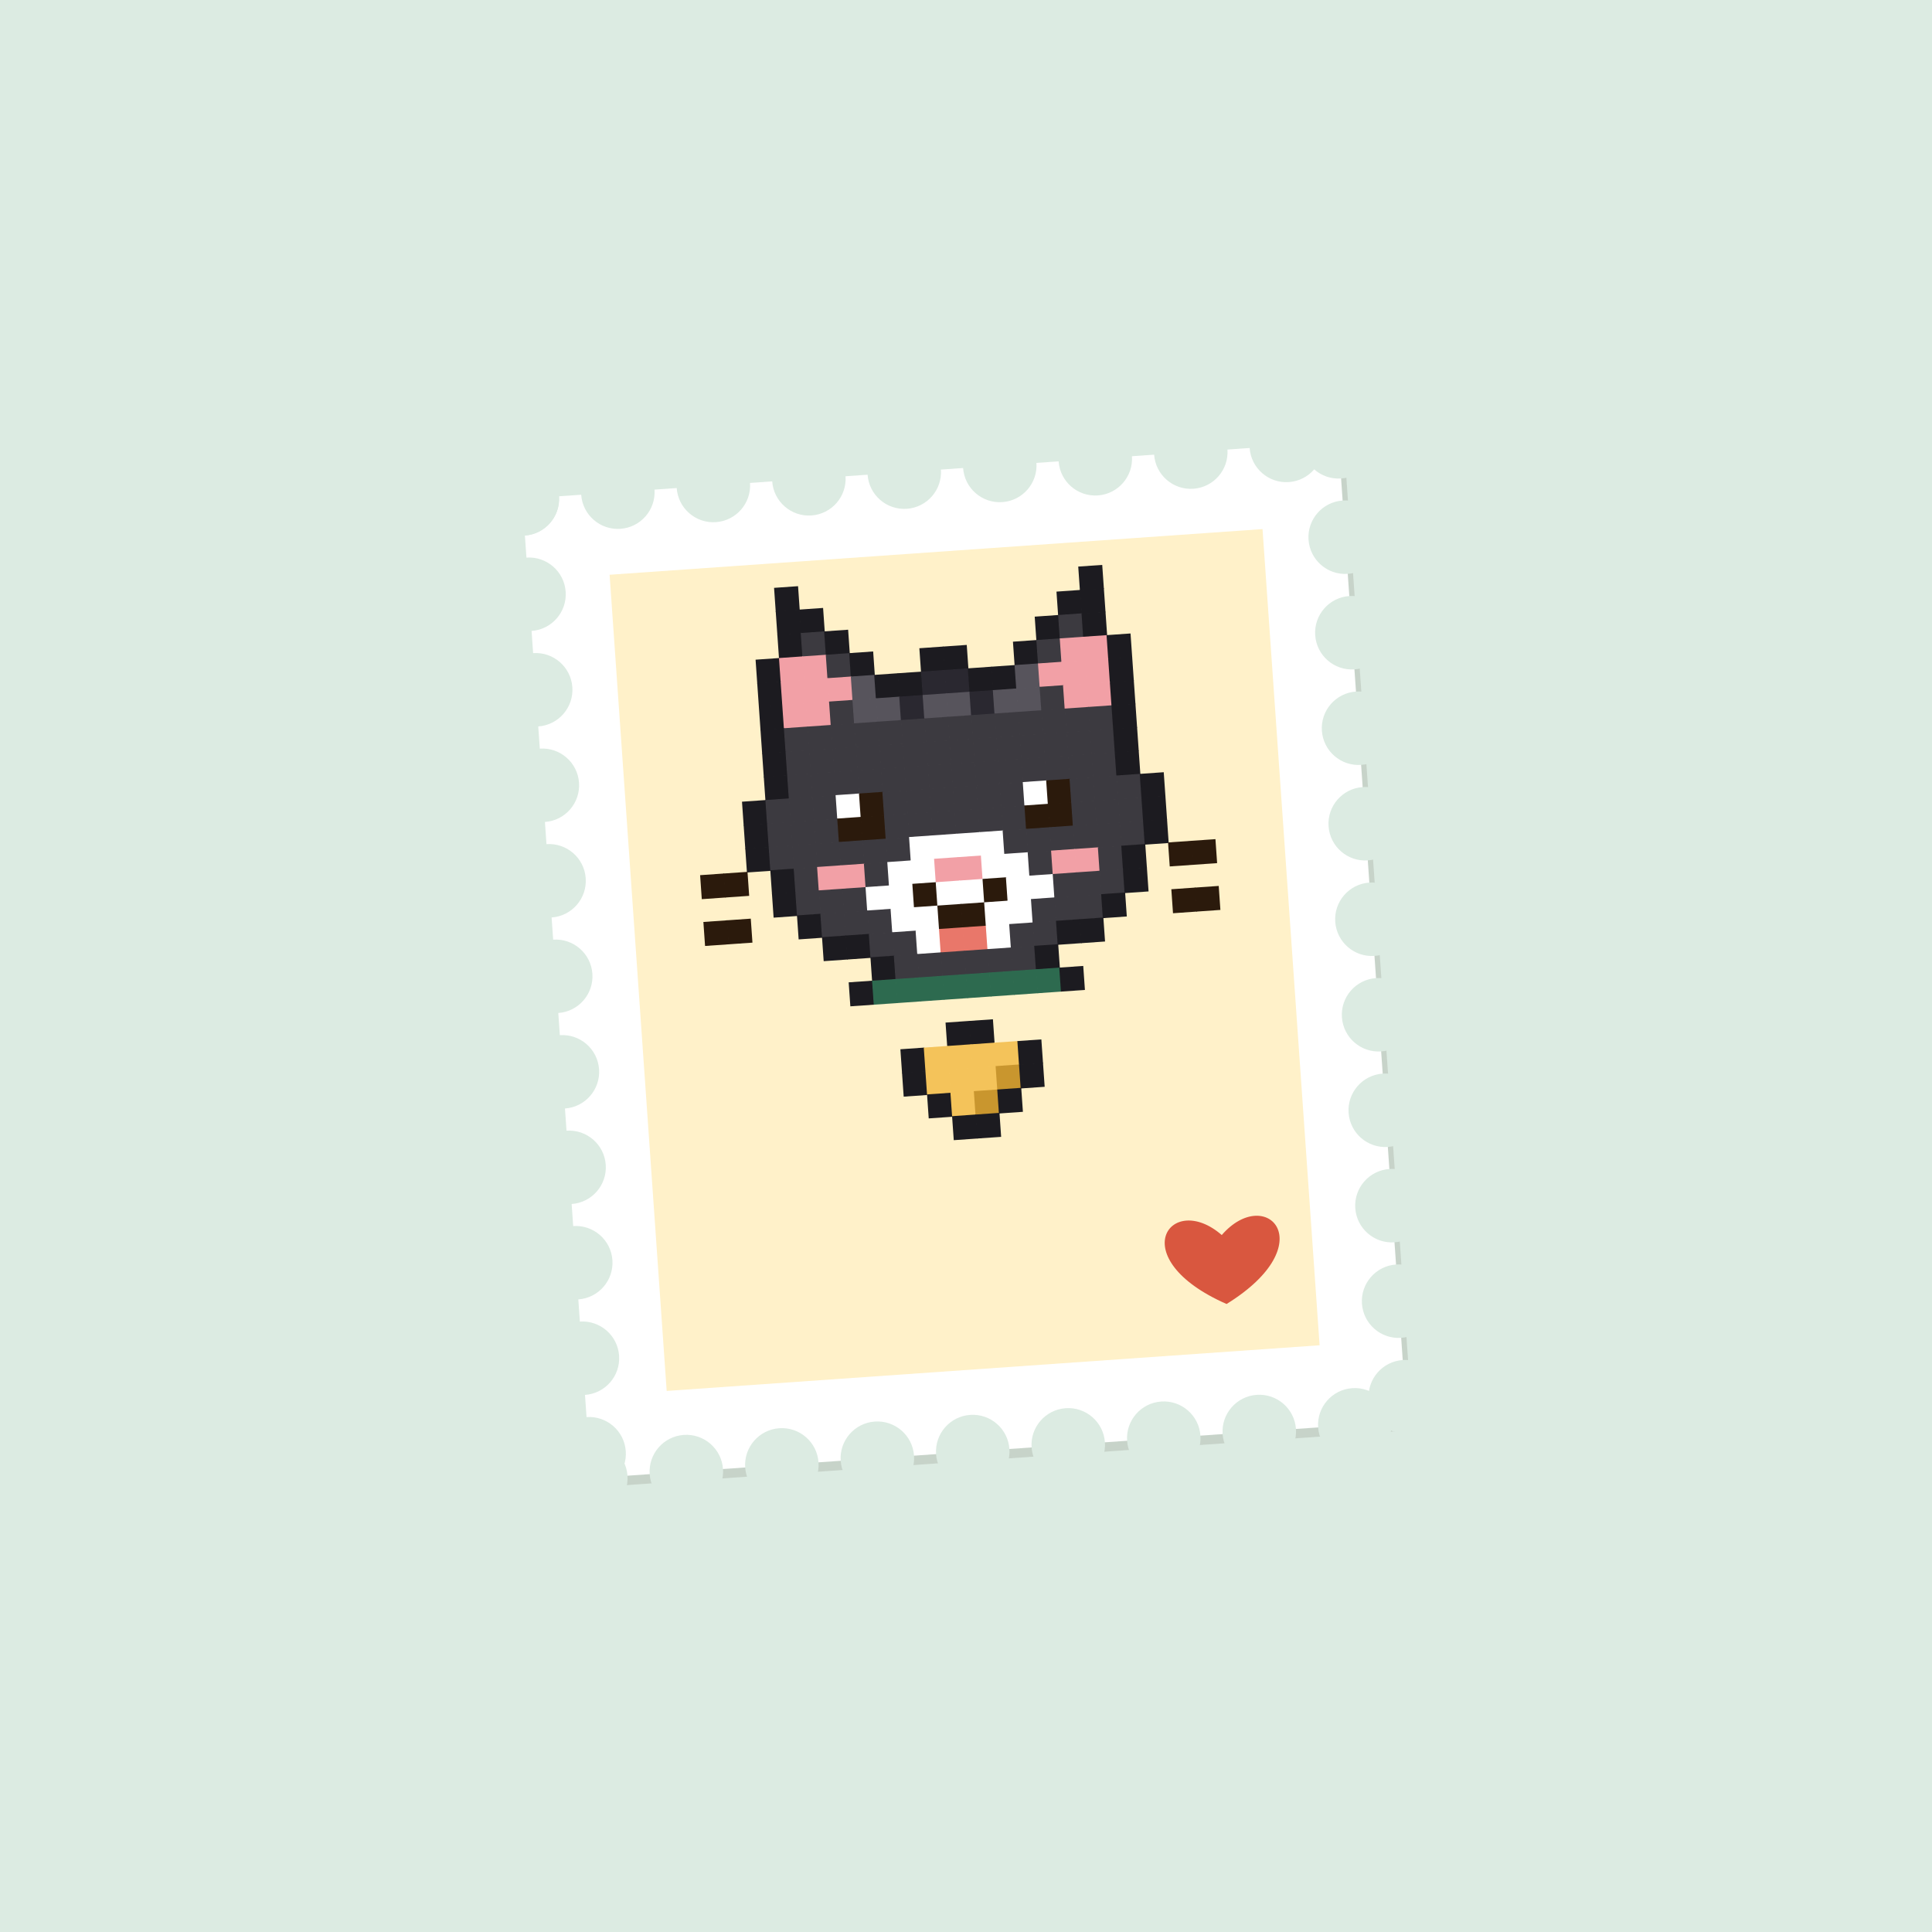
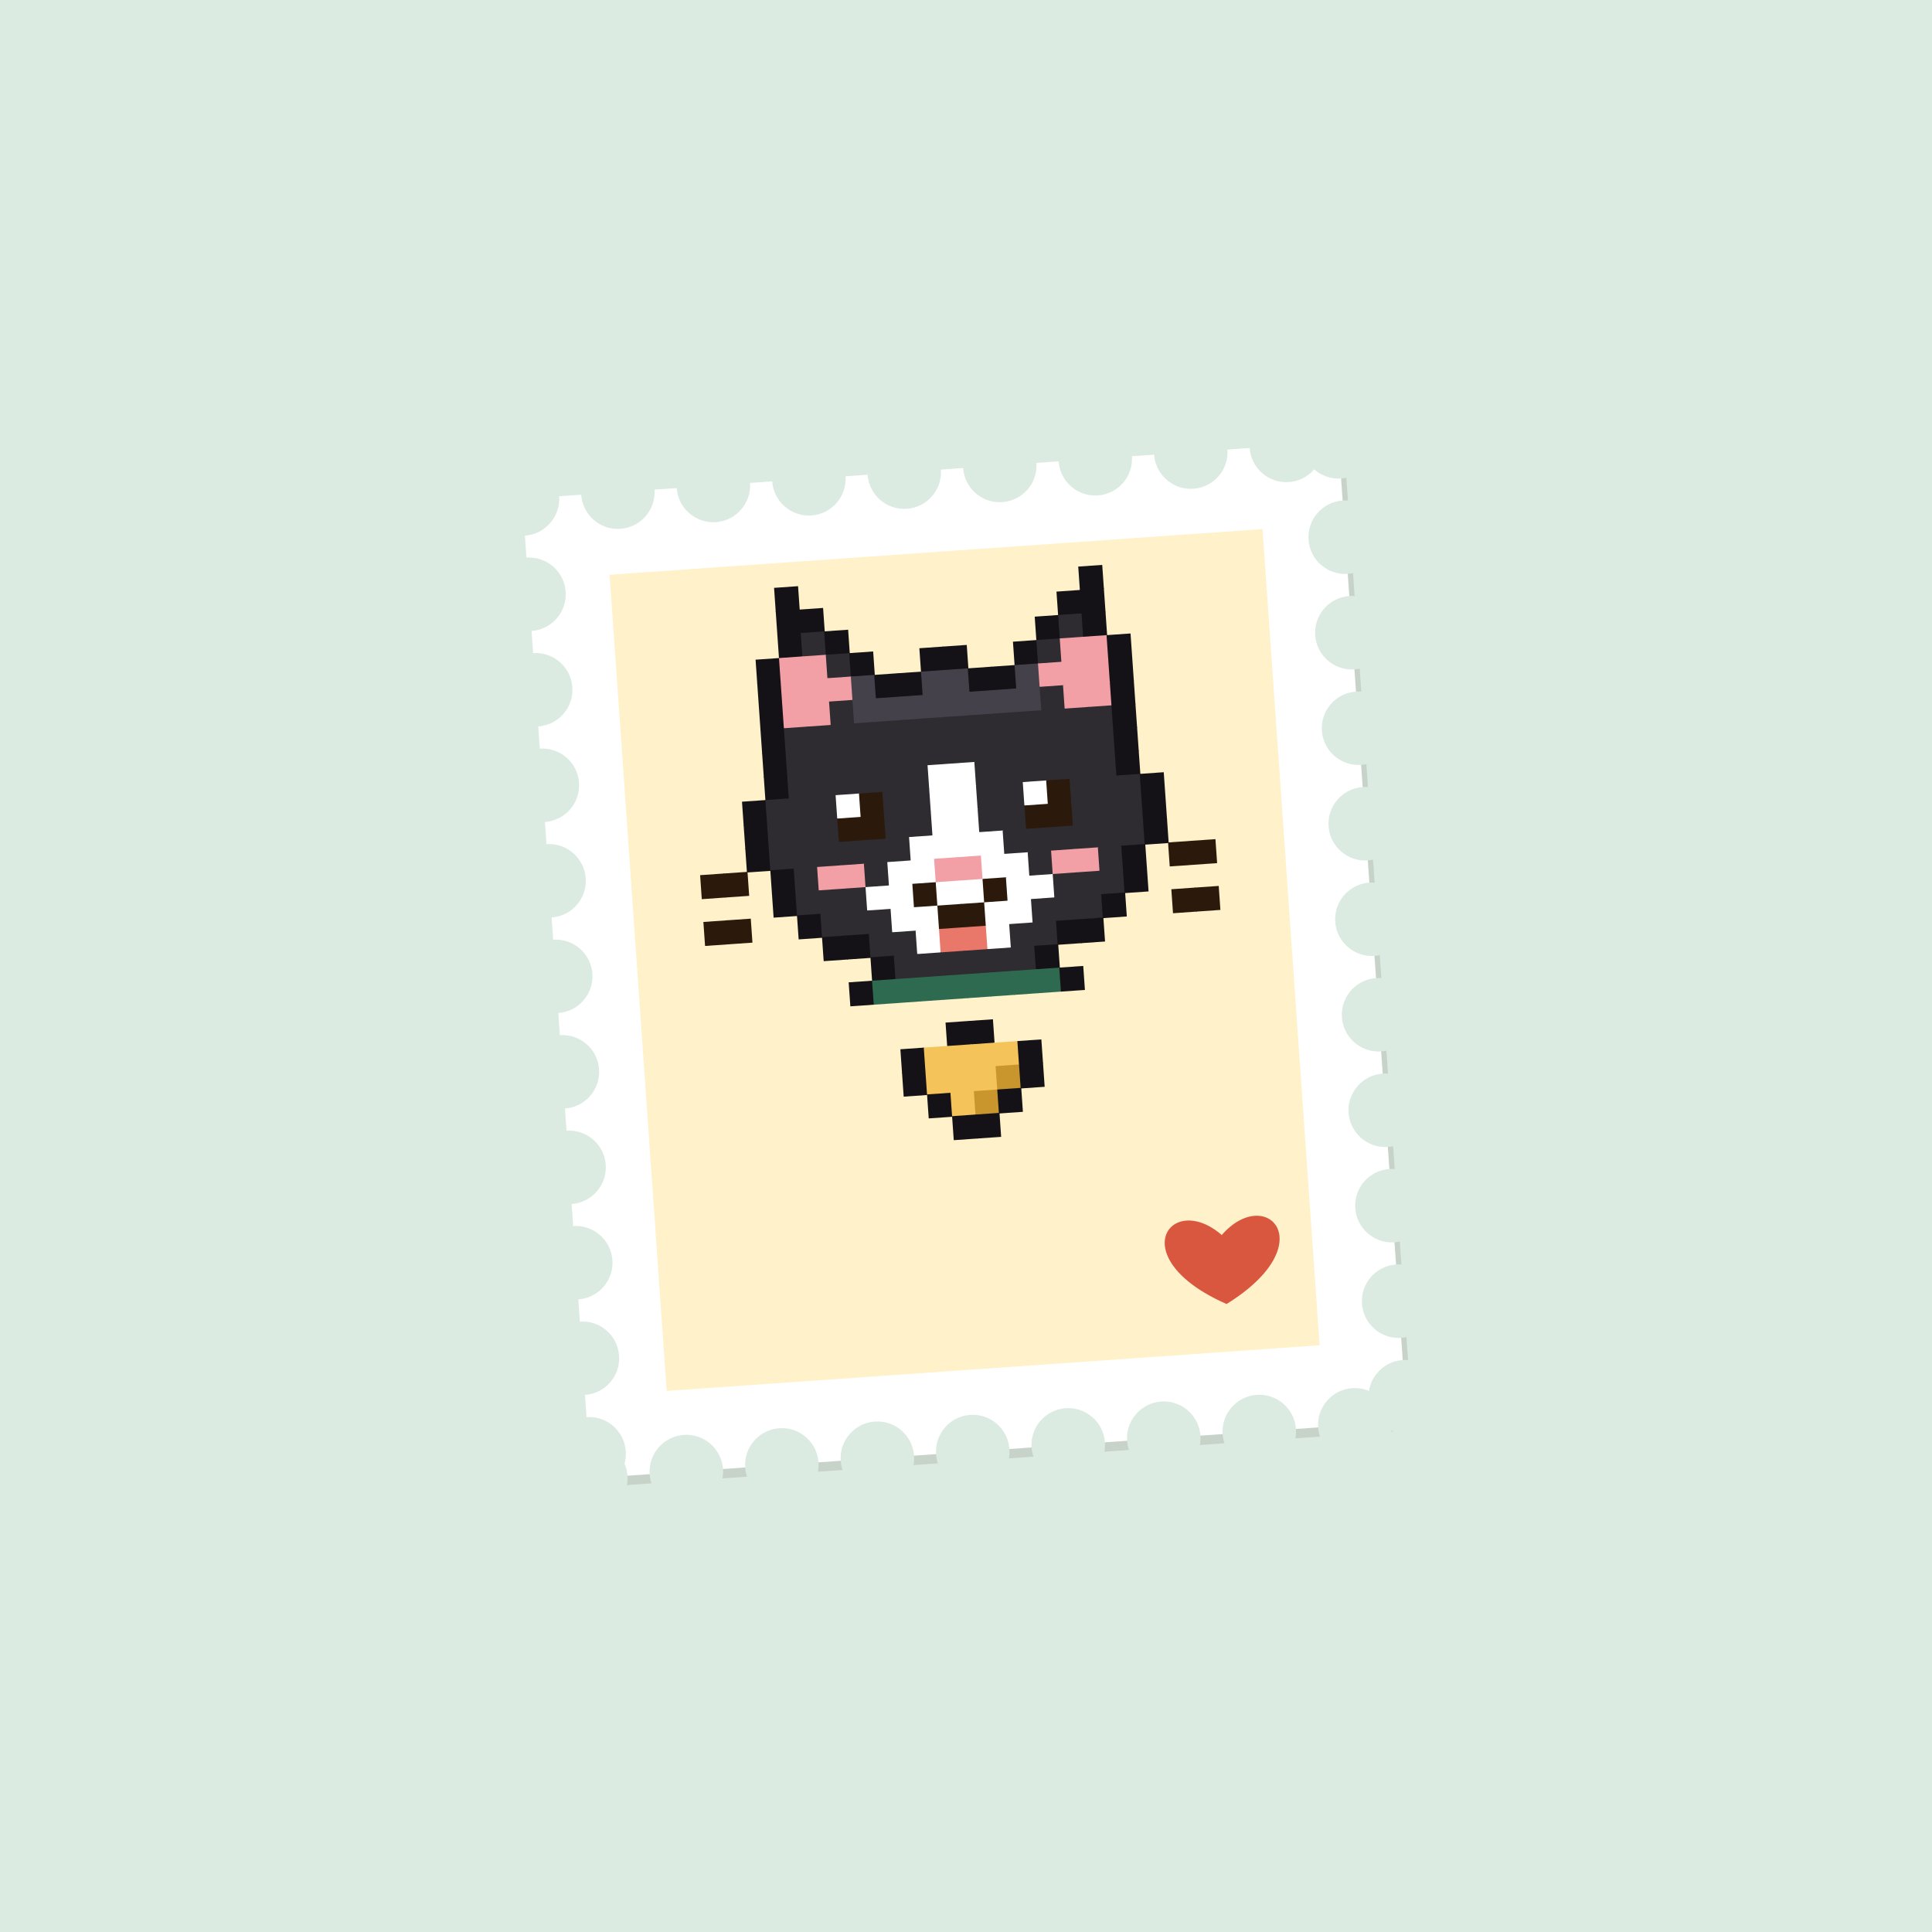
<svg xmlns="http://www.w3.org/2000/svg" width="1024" height="1024" viewBox="0 0 1024 1024">
  <rect width="1024" height="1024" fill="#DCEBE2" />
  <g transform="translate(149.92 147.45) scale(0.70581)">
    <g transform="rotate(-4 512.0 512.0)">
-       <mask id="pf96">
+       <mask id="pf12">
        <rect x="194.8" y="133.36" width="634.4" height="757.28" fill="#fff" />
        <g fill="#000">
          <circle cx="204.8" cy="143.36" r="27.6" />
          <circle cx="204.8" cy="880.64" r="27.6" />
          <circle cx="276.7" cy="143.36" r="27.6" />
          <circle cx="276.7" cy="880.64" r="27.6" />
          <circle cx="348.6" cy="143.36" r="27.6" />
          <circle cx="348.6" cy="880.64" r="27.6" />
          <circle cx="420.5" cy="143.36" r="27.6" />
          <circle cx="420.5" cy="880.64" r="27.6" />
          <circle cx="492.3" cy="143.36" r="27.6" />
          <circle cx="492.3" cy="880.64" r="27.6" />
          <circle cx="564.2" cy="143.36" r="27.6" />
          <circle cx="564.2" cy="880.64" r="27.6" />
          <circle cx="636.1" cy="143.36" r="27.6" />
          <circle cx="636.1" cy="880.64" r="27.6" />
          <circle cx="708.0" cy="143.36" r="27.6" />
          <circle cx="708.0" cy="880.64" r="27.6" />
          <circle cx="779.9" cy="143.36" r="27.6" />
          <circle cx="779.9" cy="880.64" r="27.6" />
          <circle cx="204.8" cy="143.4" r="27.6" />
          <circle cx="819.2" cy="143.4" r="27.6" />
          <circle cx="204.8" cy="215.2" r="27.6" />
          <circle cx="819.2" cy="215.2" r="27.6" />
          <circle cx="204.8" cy="287.1" r="27.6" />
          <circle cx="819.2" cy="287.1" r="27.6" />
          <circle cx="204.8" cy="359.0" r="27.6" />
          <circle cx="819.2" cy="359.0" r="27.6" />
          <circle cx="204.8" cy="430.9" r="27.6" />
          <circle cx="819.2" cy="430.9" r="27.6" />
          <circle cx="204.8" cy="502.8" r="27.6" />
          <circle cx="819.2" cy="502.8" r="27.6" />
          <circle cx="204.8" cy="574.7" r="27.6" />
          <circle cx="819.2" cy="574.7" r="27.6" />
          <circle cx="204.8" cy="646.6" r="27.6" />
          <circle cx="819.2" cy="646.6" r="27.6" />
          <circle cx="204.8" cy="718.4" r="27.6" />
          <circle cx="819.2" cy="718.4" r="27.6" />
          <circle cx="204.8" cy="790.3" r="27.6" />
          <circle cx="819.2" cy="790.3" r="27.6" />
          <circle cx="204.8" cy="862.2" r="27.6" />
          <circle cx="819.2" cy="862.2" r="27.6" />
        </g>
      </mask>
-       <g mask="url(#pf96)">
+       <g mask="url(#pf12)">
        <rect x="208.8" y="150.36" width="614.4" height="737.28" fill="#2B1F12" opacity=".12" />
        <rect x="204.8" y="143.36" width="614.4" height="737.28" fill="#fff" />
      </g>
      <rect x="266.2" y="204.8" width="491.5" height="614.4" fill="#FFF1C9" />
-       <rect x="388.71" y="223.232" width="18.063" height="18.063" fill="#1C1B20" />
-       <rect x="617.677" y="223.232" width="18.063" height="18.063" fill="#1C1B20" />
-       <rect x="388.71" y="240.845" width="18.063" height="18.063" fill="#1C1B20" />
-       <rect x="406.323" y="240.845" width="18.063" height="18.063" fill="#1C1B20" />
-       <rect x="600.064" y="240.845" width="18.063" height="18.063" fill="#1C1B20" />
-       <rect x="617.677" y="240.845" width="18.063" height="18.063" fill="#1C1B20" />
-       <rect x="388.71" y="258.458" width="18.063" height="18.063" fill="#1C1B20" />
-       <rect x="406.323" y="258.458" width="18.063" height="18.063" fill="#3C3A40" />
-       <rect x="423.936" y="258.458" width="18.063" height="18.063" fill="#1C1B20" />
-       <rect x="582.451" y="258.458" width="18.063" height="18.063" fill="#1C1B20" />
-       <rect x="600.064" y="258.458" width="18.063" height="18.063" fill="#3C3A40" />
-       <rect x="617.677" y="258.458" width="18.063" height="18.063" fill="#1C1B20" />
-       <rect x="371.098" y="276.07" width="18.063" height="18.063" fill="#1C1B20" />
+       <rect x="388.71" y="223.232" width="18.063" height="18.063" fill="#141216" />
+       <rect x="617.677" y="223.232" width="18.063" height="18.063" fill="#141216" />
+       <rect x="388.71" y="240.845" width="18.063" height="18.063" fill="#141216" />
+       <rect x="406.323" y="240.845" width="18.063" height="18.063" fill="#141216" />
+       <rect x="600.064" y="240.845" width="18.063" height="18.063" fill="#141216" />
+       <rect x="617.677" y="240.845" width="18.063" height="18.063" fill="#141216" />
+       <rect x="388.71" y="258.458" width="18.063" height="18.063" fill="#141216" />
+       <rect x="406.323" y="258.458" width="18.063" height="18.063" fill="#2E2B31" />
+       <rect x="423.936" y="258.458" width="18.063" height="18.063" fill="#141216" />
+       <rect x="582.451" y="258.458" width="18.063" height="18.063" fill="#141216" />
+       <rect x="600.064" y="258.458" width="18.063" height="18.063" fill="#2E2B31" />
+       <rect x="617.677" y="258.458" width="18.063" height="18.063" fill="#141216" />
+       <rect x="371.098" y="276.07" width="18.063" height="18.063" fill="#141216" />
      <rect x="388.71" y="276.07" width="18.063" height="18.063" fill="#F2A0A6" />
      <rect x="406.323" y="276.07" width="18.063" height="18.063" fill="#F2A0A6" />
-       <rect x="423.936" y="276.07" width="18.063" height="18.063" fill="#3C3A40" />
-       <rect x="441.549" y="276.07" width="18.063" height="18.063" fill="#1C1B20" />
-       <rect x="494.387" y="276.07" width="18.063" height="18.063" fill="#1C1B20" />
-       <rect x="512" y="276.07" width="18.063" height="18.063" fill="#1C1B20" />
-       <rect x="564.838" y="276.07" width="18.063" height="18.063" fill="#1C1B20" />
-       <rect x="582.451" y="276.07" width="18.063" height="18.063" fill="#3C3A40" />
+       <rect x="423.936" y="276.07" width="18.063" height="18.063" fill="#2E2B31" />
+       <rect x="441.549" y="276.07" width="18.063" height="18.063" fill="#141216" />
+       <rect x="494.387" y="276.07" width="18.063" height="18.063" fill="#141216" />
+       <rect x="512" y="276.07" width="18.063" height="18.063" fill="#141216" />
+       <rect x="564.838" y="276.07" width="18.063" height="18.063" fill="#141216" />
+       <rect x="582.451" y="276.07" width="18.063" height="18.063" fill="#2E2B31" />
      <rect x="600.064" y="276.07" width="18.063" height="18.063" fill="#F2A0A6" />
      <rect x="617.677" y="276.07" width="18.063" height="18.063" fill="#F2A0A6" />
-       <rect x="635.29" y="276.07" width="18.063" height="18.063" fill="#1C1B20" />
-       <rect x="371.098" y="293.683" width="18.063" height="18.063" fill="#1C1B20" />
+       <rect x="635.29" y="276.07" width="18.063" height="18.063" fill="#141216" />
+       <rect x="371.098" y="293.683" width="18.063" height="18.063" fill="#141216" />
      <rect x="388.71" y="293.683" width="18.063" height="18.063" fill="#F2A0A6" />
      <rect x="406.323" y="293.683" width="18.063" height="18.063" fill="#F2A0A6" />
      <rect x="423.936" y="293.683" width="18.063" height="18.063" fill="#F2A0A6" />
-       <rect x="441.549" y="293.683" width="18.063" height="18.063" fill="#57545C" />
-       <rect x="459.162" y="293.683" width="18.063" height="18.063" fill="#1C1B20" />
-       <rect x="476.774" y="293.683" width="18.063" height="18.063" fill="#1C1B20" />
-       <rect x="494.387" y="293.683" width="18.063" height="18.063" fill="#2A2830" />
-       <rect x="512" y="293.683" width="18.063" height="18.063" fill="#2A2830" />
-       <rect x="529.613" y="293.683" width="18.063" height="18.063" fill="#1C1B20" />
-       <rect x="547.226" y="293.683" width="18.063" height="18.063" fill="#1C1B20" />
-       <rect x="564.838" y="293.683" width="18.063" height="18.063" fill="#57545C" />
+       <rect x="441.549" y="293.683" width="18.063" height="18.063" fill="#45414A" />
+       <rect x="459.162" y="293.683" width="18.063" height="18.063" fill="#141216" />
+       <rect x="476.774" y="293.683" width="18.063" height="18.063" fill="#141216" />
+       <rect x="494.387" y="293.683" width="18.063" height="18.063" fill="#45414A" />
+       <rect x="512" y="293.683" width="18.063" height="18.063" fill="#45414A" />
+       <rect x="529.613" y="293.683" width="18.063" height="18.063" fill="#141216" />
+       <rect x="547.226" y="293.683" width="18.063" height="18.063" fill="#141216" />
+       <rect x="564.838" y="293.683" width="18.063" height="18.063" fill="#45414A" />
      <rect x="582.451" y="293.683" width="18.063" height="18.063" fill="#F2A0A6" />
      <rect x="600.064" y="293.683" width="18.063" height="18.063" fill="#F2A0A6" />
      <rect x="617.677" y="293.683" width="18.063" height="18.063" fill="#F2A0A6" />
-       <rect x="635.29" y="293.683" width="18.063" height="18.063" fill="#1C1B20" />
-       <rect x="371.098" y="311.296" width="18.063" height="18.063" fill="#1C1B20" />
+       <rect x="635.29" y="293.683" width="18.063" height="18.063" fill="#141216" />
+       <rect x="371.098" y="311.296" width="18.063" height="18.063" fill="#141216" />
      <rect x="388.71" y="311.296" width="18.063" height="18.063" fill="#F2A0A6" />
      <rect x="406.323" y="311.296" width="18.063" height="18.063" fill="#F2A0A6" />
-       <rect x="423.936" y="311.296" width="18.063" height="18.063" fill="#3C3A40" />
-       <rect x="441.549" y="311.296" width="18.063" height="18.063" fill="#57545C" />
-       <rect x="459.162" y="311.296" width="18.063" height="18.063" fill="#57545C" />
-       <rect x="476.774" y="311.296" width="18.063" height="18.063" fill="#2A2830" />
-       <rect x="494.387" y="311.296" width="18.063" height="18.063" fill="#57545C" />
-       <rect x="512" y="311.296" width="18.063" height="18.063" fill="#57545C" />
-       <rect x="529.613" y="311.296" width="18.063" height="18.063" fill="#2A2830" />
-       <rect x="547.226" y="311.296" width="18.063" height="18.063" fill="#57545C" />
-       <rect x="564.838" y="311.296" width="18.063" height="18.063" fill="#57545C" />
-       <rect x="582.451" y="311.296" width="18.063" height="18.063" fill="#3C3A40" />
+       <rect x="423.936" y="311.296" width="18.063" height="18.063" fill="#2E2B31" />
+       <rect x="441.549" y="311.296" width="18.063" height="18.063" fill="#45414A" />
+       <rect x="459.162" y="311.296" width="18.063" height="18.063" fill="#45414A" />
+       <rect x="476.774" y="311.296" width="18.063" height="18.063" fill="#45414A" />
+       <rect x="494.387" y="311.296" width="18.063" height="18.063" fill="#45414A" />
+       <rect x="512" y="311.296" width="18.063" height="18.063" fill="#45414A" />
+       <rect x="529.613" y="311.296" width="18.063" height="18.063" fill="#45414A" />
+       <rect x="547.226" y="311.296" width="18.063" height="18.063" fill="#45414A" />
+       <rect x="564.838" y="311.296" width="18.063" height="18.063" fill="#45414A" />
+       <rect x="582.451" y="311.296" width="18.063" height="18.063" fill="#2E2B31" />
      <rect x="600.064" y="311.296" width="18.063" height="18.063" fill="#F2A0A6" />
      <rect x="617.677" y="311.296" width="18.063" height="18.063" fill="#F2A0A6" />
-       <rect x="635.29" y="311.296" width="18.063" height="18.063" fill="#1C1B20" />
-       <rect x="371.098" y="328.909" width="18.063" height="18.063" fill="#1C1B20" />
-       <rect x="388.71" y="328.909" width="18.063" height="18.063" fill="#3C3A40" />
-       <rect x="406.323" y="328.909" width="18.063" height="18.063" fill="#3C3A40" />
-       <rect x="423.936" y="328.909" width="18.063" height="18.063" fill="#3C3A40" />
-       <rect x="441.549" y="328.909" width="18.063" height="18.063" fill="#3C3A40" />
-       <rect x="459.162" y="328.909" width="18.063" height="18.063" fill="#3C3A40" />
-       <rect x="476.774" y="328.909" width="18.063" height="18.063" fill="#3C3A40" />
-       <rect x="494.387" y="328.909" width="18.063" height="18.063" fill="#3C3A40" />
-       <rect x="512" y="328.909" width="18.063" height="18.063" fill="#3C3A40" />
-       <rect x="529.613" y="328.909" width="18.063" height="18.063" fill="#3C3A40" />
-       <rect x="547.226" y="328.909" width="18.063" height="18.063" fill="#3C3A40" />
-       <rect x="564.838" y="328.909" width="18.063" height="18.063" fill="#3C3A40" />
-       <rect x="582.451" y="328.909" width="18.063" height="18.063" fill="#3C3A40" />
-       <rect x="600.064" y="328.909" width="18.063" height="18.063" fill="#3C3A40" />
-       <rect x="617.677" y="328.909" width="18.063" height="18.063" fill="#3C3A40" />
-       <rect x="635.29" y="328.909" width="18.063" height="18.063" fill="#1C1B20" />
-       <rect x="371.098" y="346.522" width="18.063" height="18.063" fill="#1C1B20" />
-       <rect x="388.71" y="346.522" width="18.063" height="18.063" fill="#3C3A40" />
-       <rect x="406.323" y="346.522" width="18.063" height="18.063" fill="#3C3A40" />
-       <rect x="423.936" y="346.522" width="18.063" height="18.063" fill="#3C3A40" />
-       <rect x="441.549" y="346.522" width="18.063" height="18.063" fill="#3C3A40" />
-       <rect x="459.162" y="346.522" width="18.063" height="18.063" fill="#3C3A40" />
-       <rect x="476.774" y="346.522" width="18.063" height="18.063" fill="#3C3A40" />
-       <rect x="494.387" y="346.522" width="18.063" height="18.063" fill="#3C3A40" />
-       <rect x="512" y="346.522" width="18.063" height="18.063" fill="#3C3A40" />
-       <rect x="529.613" y="346.522" width="18.063" height="18.063" fill="#3C3A40" />
-       <rect x="547.226" y="346.522" width="18.063" height="18.063" fill="#3C3A40" />
-       <rect x="564.838" y="346.522" width="18.063" height="18.063" fill="#3C3A40" />
-       <rect x="582.451" y="346.522" width="18.063" height="18.063" fill="#3C3A40" />
-       <rect x="600.064" y="346.522" width="18.063" height="18.063" fill="#3C3A40" />
-       <rect x="617.677" y="346.522" width="18.063" height="18.063" fill="#3C3A40" />
-       <rect x="635.29" y="346.522" width="18.063" height="18.063" fill="#1C1B20" />
-       <rect x="371.098" y="364.134" width="18.063" height="18.063" fill="#1C1B20" />
-       <rect x="388.71" y="364.134" width="18.063" height="18.063" fill="#3C3A40" />
-       <rect x="406.323" y="364.134" width="18.063" height="18.063" fill="#3C3A40" />
-       <rect x="423.936" y="364.134" width="18.063" height="18.063" fill="#3C3A40" />
-       <rect x="441.549" y="364.134" width="18.063" height="18.063" fill="#3C3A40" />
-       <rect x="459.162" y="364.134" width="18.063" height="18.063" fill="#3C3A40" />
-       <rect x="476.774" y="364.134" width="18.063" height="18.063" fill="#3C3A40" />
-       <rect x="494.387" y="364.134" width="18.063" height="18.063" fill="#3C3A40" />
-       <rect x="512" y="364.134" width="18.063" height="18.063" fill="#3C3A40" />
-       <rect x="529.613" y="364.134" width="18.063" height="18.063" fill="#3C3A40" />
-       <rect x="547.226" y="364.134" width="18.063" height="18.063" fill="#3C3A40" />
-       <rect x="564.838" y="364.134" width="18.063" height="18.063" fill="#3C3A40" />
-       <rect x="582.451" y="364.134" width="18.063" height="18.063" fill="#3C3A40" />
-       <rect x="600.064" y="364.134" width="18.063" height="18.063" fill="#3C3A40" />
-       <rect x="617.677" y="364.134" width="18.063" height="18.063" fill="#3C3A40" />
-       <rect x="635.29" y="364.134" width="18.063" height="18.063" fill="#1C1B20" />
-       <rect x="353.485" y="381.747" width="18.063" height="18.063" fill="#1C1B20" />
-       <rect x="371.098" y="381.747" width="18.063" height="18.063" fill="#3C3A40" />
-       <rect x="388.71" y="381.747" width="18.063" height="18.063" fill="#3C3A40" />
-       <rect x="406.323" y="381.747" width="18.063" height="18.063" fill="#3C3A40" />
+       <rect x="635.29" y="311.296" width="18.063" height="18.063" fill="#141216" />
+       <rect x="371.098" y="328.909" width="18.063" height="18.063" fill="#141216" />
+       <rect x="388.71" y="328.909" width="18.063" height="18.063" fill="#2E2B31" />
+       <rect x="406.323" y="328.909" width="18.063" height="18.063" fill="#2E2B31" />
+       <rect x="423.936" y="328.909" width="18.063" height="18.063" fill="#2E2B31" />
+       <rect x="441.549" y="328.909" width="18.063" height="18.063" fill="#2E2B31" />
+       <rect x="459.162" y="328.909" width="18.063" height="18.063" fill="#2E2B31" />
+       <rect x="476.774" y="328.909" width="18.063" height="18.063" fill="#2E2B31" />
+       <rect x="494.387" y="328.909" width="18.063" height="18.063" fill="#2E2B31" />
+       <rect x="512" y="328.909" width="18.063" height="18.063" fill="#2E2B31" />
+       <rect x="529.613" y="328.909" width="18.063" height="18.063" fill="#2E2B31" />
+       <rect x="547.226" y="328.909" width="18.063" height="18.063" fill="#2E2B31" />
+       <rect x="564.838" y="328.909" width="18.063" height="18.063" fill="#2E2B31" />
+       <rect x="582.451" y="328.909" width="18.063" height="18.063" fill="#2E2B31" />
+       <rect x="600.064" y="328.909" width="18.063" height="18.063" fill="#2E2B31" />
+       <rect x="617.677" y="328.909" width="18.063" height="18.063" fill="#2E2B31" />
+       <rect x="635.29" y="328.909" width="18.063" height="18.063" fill="#141216" />
+       <rect x="371.098" y="346.522" width="18.063" height="18.063" fill="#141216" />
+       <rect x="388.71" y="346.522" width="18.063" height="18.063" fill="#2E2B31" />
+       <rect x="406.323" y="346.522" width="18.063" height="18.063" fill="#2E2B31" />
+       <rect x="423.936" y="346.522" width="18.063" height="18.063" fill="#2E2B31" />
+       <rect x="441.549" y="346.522" width="18.063" height="18.063" fill="#2E2B31" />
+       <rect x="459.162" y="346.522" width="18.063" height="18.063" fill="#2E2B31" />
+       <rect x="476.774" y="346.522" width="18.063" height="18.063" fill="#2E2B31" />
+       <rect x="494.387" y="346.522" width="18.063" height="18.063" fill="#2E2B31" />
+       <rect x="512" y="346.522" width="18.063" height="18.063" fill="#2E2B31" />
+       <rect x="529.613" y="346.522" width="18.063" height="18.063" fill="#2E2B31" />
+       <rect x="547.226" y="346.522" width="18.063" height="18.063" fill="#2E2B31" />
+       <rect x="564.838" y="346.522" width="18.063" height="18.063" fill="#2E2B31" />
+       <rect x="582.451" y="346.522" width="18.063" height="18.063" fill="#2E2B31" />
+       <rect x="600.064" y="346.522" width="18.063" height="18.063" fill="#2E2B31" />
+       <rect x="617.677" y="346.522" width="18.063" height="18.063" fill="#2E2B31" />
+       <rect x="635.29" y="346.522" width="18.063" height="18.063" fill="#141216" />
+       <rect x="371.098" y="364.134" width="18.063" height="18.063" fill="#141216" />
+       <rect x="388.71" y="364.134" width="18.063" height="18.063" fill="#2E2B31" />
+       <rect x="406.323" y="364.134" width="18.063" height="18.063" fill="#2E2B31" />
+       <rect x="423.936" y="364.134" width="18.063" height="18.063" fill="#2E2B31" />
+       <rect x="441.549" y="364.134" width="18.063" height="18.063" fill="#2E2B31" />
+       <rect x="459.162" y="364.134" width="18.063" height="18.063" fill="#2E2B31" />
+       <rect x="476.774" y="364.134" width="18.063" height="18.063" fill="#2E2B31" />
+       <rect x="494.387" y="364.134" width="18.063" height="18.063" fill="#FFFFFF" />
+       <rect x="512" y="364.134" width="18.063" height="18.063" fill="#FFFFFF" />
+       <rect x="529.613" y="364.134" width="18.063" height="18.063" fill="#2E2B31" />
+       <rect x="547.226" y="364.134" width="18.063" height="18.063" fill="#2E2B31" />
+       <rect x="564.838" y="364.134" width="18.063" height="18.063" fill="#2E2B31" />
+       <rect x="582.451" y="364.134" width="18.063" height="18.063" fill="#2E2B31" />
+       <rect x="600.064" y="364.134" width="18.063" height="18.063" fill="#2E2B31" />
+       <rect x="617.677" y="364.134" width="18.063" height="18.063" fill="#2E2B31" />
+       <rect x="635.29" y="364.134" width="18.063" height="18.063" fill="#141216" />
+       <rect x="353.485" y="381.747" width="18.063" height="18.063" fill="#141216" />
+       <rect x="371.098" y="381.747" width="18.063" height="18.063" fill="#2E2B31" />
+       <rect x="388.71" y="381.747" width="18.063" height="18.063" fill="#2E2B31" />
+       <rect x="406.323" y="381.747" width="18.063" height="18.063" fill="#2E2B31" />
      <rect x="423.936" y="381.747" width="18.063" height="18.063" fill="#FFFFFF" />
      <rect x="441.549" y="381.747" width="18.063" height="18.063" fill="#2B1A0C" />
-       <rect x="459.162" y="381.747" width="18.063" height="18.063" fill="#3C3A40" />
-       <rect x="476.774" y="381.747" width="18.063" height="18.063" fill="#3C3A40" />
-       <rect x="494.387" y="381.747" width="18.063" height="18.063" fill="#3C3A40" />
-       <rect x="512" y="381.747" width="18.063" height="18.063" fill="#3C3A40" />
-       <rect x="529.613" y="381.747" width="18.063" height="18.063" fill="#3C3A40" />
-       <rect x="547.226" y="381.747" width="18.063" height="18.063" fill="#3C3A40" />
+       <rect x="459.162" y="381.747" width="18.063" height="18.063" fill="#2E2B31" />
+       <rect x="476.774" y="381.747" width="18.063" height="18.063" fill="#2E2B31" />
+       <rect x="494.387" y="381.747" width="18.063" height="18.063" fill="#FFFFFF" />
+       <rect x="512" y="381.747" width="18.063" height="18.063" fill="#FFFFFF" />
+       <rect x="529.613" y="381.747" width="18.063" height="18.063" fill="#2E2B31" />
+       <rect x="547.226" y="381.747" width="18.063" height="18.063" fill="#2E2B31" />
      <rect x="564.838" y="381.747" width="18.063" height="18.063" fill="#FFFFFF" />
      <rect x="582.451" y="381.747" width="18.063" height="18.063" fill="#2B1A0C" />
-       <rect x="600.064" y="381.747" width="18.063" height="18.063" fill="#3C3A40" />
-       <rect x="617.677" y="381.747" width="18.063" height="18.063" fill="#3C3A40" />
-       <rect x="635.29" y="381.747" width="18.063" height="18.063" fill="#3C3A40" />
-       <rect x="652.902" y="381.747" width="18.063" height="18.063" fill="#1C1B20" />
-       <rect x="353.485" y="399.36" width="18.063" height="18.063" fill="#1C1B20" />
-       <rect x="371.098" y="399.36" width="18.063" height="18.063" fill="#3C3A40" />
-       <rect x="388.71" y="399.36" width="18.063" height="18.063" fill="#3C3A40" />
-       <rect x="406.323" y="399.36" width="18.063" height="18.063" fill="#3C3A40" />
+       <rect x="600.064" y="381.747" width="18.063" height="18.063" fill="#2E2B31" />
+       <rect x="617.677" y="381.747" width="18.063" height="18.063" fill="#2E2B31" />
+       <rect x="635.29" y="381.747" width="18.063" height="18.063" fill="#2E2B31" />
+       <rect x="652.902" y="381.747" width="18.063" height="18.063" fill="#141216" />
+       <rect x="353.485" y="399.36" width="18.063" height="18.063" fill="#141216" />
+       <rect x="371.098" y="399.36" width="18.063" height="18.063" fill="#2E2B31" />
+       <rect x="388.71" y="399.36" width="18.063" height="18.063" fill="#2E2B31" />
+       <rect x="406.323" y="399.36" width="18.063" height="18.063" fill="#2E2B31" />
      <rect x="423.936" y="399.36" width="18.063" height="18.063" fill="#2B1A0C" />
      <rect x="441.549" y="399.36" width="18.063" height="18.063" fill="#2B1A0C" />
-       <rect x="459.162" y="399.36" width="18.063" height="18.063" fill="#3C3A40" />
-       <rect x="476.774" y="399.36" width="18.063" height="18.063" fill="#3C3A40" />
-       <rect x="494.387" y="399.36" width="18.063" height="18.063" fill="#3C3A40" />
-       <rect x="512" y="399.36" width="18.063" height="18.063" fill="#3C3A40" />
-       <rect x="529.613" y="399.36" width="18.063" height="18.063" fill="#3C3A40" />
-       <rect x="547.226" y="399.36" width="18.063" height="18.063" fill="#3C3A40" />
+       <rect x="459.162" y="399.36" width="18.063" height="18.063" fill="#2E2B31" />
+       <rect x="476.774" y="399.36" width="18.063" height="18.063" fill="#2E2B31" />
+       <rect x="494.387" y="399.36" width="18.063" height="18.063" fill="#FFFFFF" />
+       <rect x="512" y="399.36" width="18.063" height="18.063" fill="#FFFFFF" />
+       <rect x="529.613" y="399.36" width="18.063" height="18.063" fill="#2E2B31" />
+       <rect x="547.226" y="399.36" width="18.063" height="18.063" fill="#2E2B31" />
      <rect x="564.838" y="399.36" width="18.063" height="18.063" fill="#2B1A0C" />
      <rect x="582.451" y="399.36" width="18.063" height="18.063" fill="#2B1A0C" />
-       <rect x="600.064" y="399.36" width="18.063" height="18.063" fill="#3C3A40" />
-       <rect x="617.677" y="399.36" width="18.063" height="18.063" fill="#3C3A40" />
-       <rect x="635.29" y="399.36" width="18.063" height="18.063" fill="#3C3A40" />
-       <rect x="652.902" y="399.36" width="18.063" height="18.063" fill="#1C1B20" />
-       <rect x="353.485" y="416.973" width="18.063" height="18.063" fill="#1C1B20" />
-       <rect x="371.098" y="416.973" width="18.063" height="18.063" fill="#3C3A40" />
-       <rect x="388.71" y="416.973" width="18.063" height="18.063" fill="#3C3A40" />
-       <rect x="406.323" y="416.973" width="18.063" height="18.063" fill="#3C3A40" />
-       <rect x="423.936" y="416.973" width="18.063" height="18.063" fill="#3C3A40" />
-       <rect x="441.549" y="416.973" width="18.063" height="18.063" fill="#3C3A40" />
-       <rect x="459.162" y="416.973" width="18.063" height="18.063" fill="#3C3A40" />
+       <rect x="600.064" y="399.36" width="18.063" height="18.063" fill="#2E2B31" />
+       <rect x="617.677" y="399.36" width="18.063" height="18.063" fill="#2E2B31" />
+       <rect x="635.29" y="399.36" width="18.063" height="18.063" fill="#2E2B31" />
+       <rect x="652.902" y="399.36" width="18.063" height="18.063" fill="#141216" />
+       <rect x="353.485" y="416.973" width="18.063" height="18.063" fill="#141216" />
+       <rect x="371.098" y="416.973" width="18.063" height="18.063" fill="#2E2B31" />
+       <rect x="388.71" y="416.973" width="18.063" height="18.063" fill="#2E2B31" />
+       <rect x="406.323" y="416.973" width="18.063" height="18.063" fill="#2E2B31" />
+       <rect x="423.936" y="416.973" width="18.063" height="18.063" fill="#2E2B31" />
+       <rect x="441.549" y="416.973" width="18.063" height="18.063" fill="#2E2B31" />
+       <rect x="459.162" y="416.973" width="18.063" height="18.063" fill="#2E2B31" />
      <rect x="476.774" y="416.973" width="18.063" height="18.063" fill="#FFFFFF" />
      <rect x="494.387" y="416.973" width="18.063" height="18.063" fill="#FFFFFF" />
      <rect x="512" y="416.973" width="18.063" height="18.063" fill="#FFFFFF" />
      <rect x="529.613" y="416.973" width="18.063" height="18.063" fill="#FFFFFF" />
-       <rect x="547.226" y="416.973" width="18.063" height="18.063" fill="#3C3A40" />
-       <rect x="564.838" y="416.973" width="18.063" height="18.063" fill="#3C3A40" />
-       <rect x="582.451" y="416.973" width="18.063" height="18.063" fill="#3C3A40" />
-       <rect x="600.064" y="416.973" width="18.063" height="18.063" fill="#3C3A40" />
-       <rect x="617.677" y="416.973" width="18.063" height="18.063" fill="#3C3A40" />
-       <rect x="635.29" y="416.973" width="18.063" height="18.063" fill="#3C3A40" />
-       <rect x="652.902" y="416.973" width="18.063" height="18.063" fill="#1C1B20" />
+       <rect x="547.226" y="416.973" width="18.063" height="18.063" fill="#2E2B31" />
+       <rect x="564.838" y="416.973" width="18.063" height="18.063" fill="#2E2B31" />
+       <rect x="582.451" y="416.973" width="18.063" height="18.063" fill="#2E2B31" />
+       <rect x="600.064" y="416.973" width="18.063" height="18.063" fill="#2E2B31" />
+       <rect x="617.677" y="416.973" width="18.063" height="18.063" fill="#2E2B31" />
+       <rect x="635.29" y="416.973" width="18.063" height="18.063" fill="#2E2B31" />
+       <rect x="652.902" y="416.973" width="18.063" height="18.063" fill="#141216" />
      <rect x="318.259" y="434.586" width="18.063" height="18.063" fill="#2B1A0C" />
      <rect x="335.872" y="434.586" width="18.063" height="18.063" fill="#2B1A0C" />
-       <rect x="371.098" y="434.586" width="18.063" height="18.063" fill="#1C1B20" />
-       <rect x="388.71" y="434.586" width="18.063" height="18.063" fill="#3C3A40" />
+       <rect x="371.098" y="434.586" width="18.063" height="18.063" fill="#141216" />
+       <rect x="388.71" y="434.586" width="18.063" height="18.063" fill="#2E2B31" />
      <rect x="406.323" y="434.586" width="18.063" height="18.063" fill="#F2A0A6" />
      <rect x="423.936" y="434.586" width="18.063" height="18.063" fill="#F2A0A6" />
-       <rect x="441.549" y="434.586" width="18.063" height="18.063" fill="#3C3A40" />
+       <rect x="441.549" y="434.586" width="18.063" height="18.063" fill="#2E2B31" />
      <rect x="459.162" y="434.586" width="18.063" height="18.063" fill="#FFFFFF" />
      <rect x="476.774" y="434.586" width="18.063" height="18.063" fill="#FFFFFF" />
      <rect x="494.387" y="434.586" width="18.063" height="18.063" fill="#F2A0A6" />
      <rect x="512" y="434.586" width="18.063" height="18.063" fill="#F2A0A6" />
      <rect x="529.613" y="434.586" width="18.063" height="18.063" fill="#FFFFFF" />
      <rect x="547.226" y="434.586" width="18.063" height="18.063" fill="#FFFFFF" />
-       <rect x="564.838" y="434.586" width="18.063" height="18.063" fill="#3C3A40" />
+       <rect x="564.838" y="434.586" width="18.063" height="18.063" fill="#2E2B31" />
      <rect x="582.451" y="434.586" width="18.063" height="18.063" fill="#F2A0A6" />
      <rect x="600.064" y="434.586" width="18.063" height="18.063" fill="#F2A0A6" />
-       <rect x="617.677" y="434.586" width="18.063" height="18.063" fill="#3C3A40" />
-       <rect x="635.29" y="434.586" width="18.063" height="18.063" fill="#1C1B20" />
+       <rect x="617.677" y="434.586" width="18.063" height="18.063" fill="#2E2B31" />
+       <rect x="635.29" y="434.586" width="18.063" height="18.063" fill="#141216" />
      <rect x="670.515" y="434.586" width="18.063" height="18.063" fill="#2B1A0C" />
      <rect x="688.128" y="434.586" width="18.063" height="18.063" fill="#2B1A0C" />
-       <rect x="371.098" y="452.198" width="18.063" height="18.063" fill="#1C1B20" />
-       <rect x="388.71" y="452.198" width="18.063" height="18.063" fill="#3C3A40" />
-       <rect x="406.323" y="452.198" width="18.063" height="18.063" fill="#3C3A40" />
-       <rect x="423.936" y="452.198" width="18.063" height="18.063" fill="#3C3A40" />
+       <rect x="371.098" y="452.198" width="18.063" height="18.063" fill="#141216" />
+       <rect x="388.71" y="452.198" width="18.063" height="18.063" fill="#2E2B31" />
+       <rect x="406.323" y="452.198" width="18.063" height="18.063" fill="#2E2B31" />
+       <rect x="423.936" y="452.198" width="18.063" height="18.063" fill="#2E2B31" />
      <rect x="441.549" y="452.198" width="18.063" height="18.063" fill="#FFFFFF" />
      <rect x="459.162" y="452.198" width="18.063" height="18.063" fill="#FFFFFF" />
      <rect x="476.774" y="452.198" width="18.063" height="18.063" fill="#2B1A0C" />
      <rect x="494.387" y="452.198" width="18.063" height="18.063" fill="#FFFFFF" />
      <rect x="512" y="452.198" width="18.063" height="18.063" fill="#FFFFFF" />
      <rect x="529.613" y="452.198" width="18.063" height="18.063" fill="#2B1A0C" />
      <rect x="547.226" y="452.198" width="18.063" height="18.063" fill="#FFFFFF" />
      <rect x="564.838" y="452.198" width="18.063" height="18.063" fill="#FFFFFF" />
-       <rect x="582.451" y="452.198" width="18.063" height="18.063" fill="#3C3A40" />
-       <rect x="600.064" y="452.198" width="18.063" height="18.063" fill="#3C3A40" />
-       <rect x="617.677" y="452.198" width="18.063" height="18.063" fill="#3C3A40" />
-       <rect x="635.29" y="452.198" width="18.063" height="18.063" fill="#1C1B20" />
+       <rect x="582.451" y="452.198" width="18.063" height="18.063" fill="#2E2B31" />
+       <rect x="600.064" y="452.198" width="18.063" height="18.063" fill="#2E2B31" />
+       <rect x="617.677" y="452.198" width="18.063" height="18.063" fill="#2E2B31" />
+       <rect x="635.29" y="452.198" width="18.063" height="18.063" fill="#141216" />
      <rect x="318.259" y="469.811" width="18.063" height="18.063" fill="#2B1A0C" />
      <rect x="335.872" y="469.811" width="18.063" height="18.063" fill="#2B1A0C" />
-       <rect x="388.71" y="469.811" width="18.063" height="18.063" fill="#1C1B20" />
-       <rect x="406.323" y="469.811" width="18.063" height="18.063" fill="#3C3A40" />
-       <rect x="423.936" y="469.811" width="18.063" height="18.063" fill="#3C3A40" />
-       <rect x="441.549" y="469.811" width="18.063" height="18.063" fill="#3C3A40" />
+       <rect x="388.71" y="469.811" width="18.063" height="18.063" fill="#141216" />
+       <rect x="406.323" y="469.811" width="18.063" height="18.063" fill="#2E2B31" />
+       <rect x="423.936" y="469.811" width="18.063" height="18.063" fill="#2E2B31" />
+       <rect x="441.549" y="469.811" width="18.063" height="18.063" fill="#2E2B31" />
      <rect x="459.162" y="469.811" width="18.063" height="18.063" fill="#FFFFFF" />
      <rect x="476.774" y="469.811" width="18.063" height="18.063" fill="#FFFFFF" />
      <rect x="494.387" y="469.811" width="18.063" height="18.063" fill="#2B1A0C" />
      <rect x="512" y="469.811" width="18.063" height="18.063" fill="#2B1A0C" />
      <rect x="529.613" y="469.811" width="18.063" height="18.063" fill="#FFFFFF" />
      <rect x="547.226" y="469.811" width="18.063" height="18.063" fill="#FFFFFF" />
-       <rect x="564.838" y="469.811" width="18.063" height="18.063" fill="#3C3A40" />
-       <rect x="582.451" y="469.811" width="18.063" height="18.063" fill="#3C3A40" />
-       <rect x="600.064" y="469.811" width="18.063" height="18.063" fill="#3C3A40" />
-       <rect x="617.677" y="469.811" width="18.063" height="18.063" fill="#1C1B20" />
+       <rect x="564.838" y="469.811" width="18.063" height="18.063" fill="#2E2B31" />
+       <rect x="582.451" y="469.811" width="18.063" height="18.063" fill="#2E2B31" />
+       <rect x="600.064" y="469.811" width="18.063" height="18.063" fill="#2E2B31" />
+       <rect x="617.677" y="469.811" width="18.063" height="18.063" fill="#141216" />
      <rect x="670.515" y="469.811" width="18.063" height="18.063" fill="#2B1A0C" />
      <rect x="688.128" y="469.811" width="18.063" height="18.063" fill="#2B1A0C" />
-       <rect x="406.323" y="487.424" width="18.063" height="18.063" fill="#1C1B20" />
-       <rect x="423.936" y="487.424" width="18.063" height="18.063" fill="#1C1B20" />
-       <rect x="441.549" y="487.424" width="18.063" height="18.063" fill="#3C3A40" />
-       <rect x="459.162" y="487.424" width="18.063" height="18.063" fill="#3C3A40" />
+       <rect x="406.323" y="487.424" width="18.063" height="18.063" fill="#141216" />
+       <rect x="423.936" y="487.424" width="18.063" height="18.063" fill="#141216" />
+       <rect x="441.549" y="487.424" width="18.063" height="18.063" fill="#2E2B31" />
+       <rect x="459.162" y="487.424" width="18.063" height="18.063" fill="#2E2B31" />
      <rect x="476.774" y="487.424" width="18.063" height="18.063" fill="#FFFFFF" />
      <rect x="494.387" y="487.424" width="18.063" height="18.063" fill="#E9776A" />
      <rect x="512" y="487.424" width="18.063" height="18.063" fill="#E9776A" />
      <rect x="529.613" y="487.424" width="18.063" height="18.063" fill="#FFFFFF" />
-       <rect x="547.226" y="487.424" width="18.063" height="18.063" fill="#3C3A40" />
-       <rect x="564.838" y="487.424" width="18.063" height="18.063" fill="#3C3A40" />
-       <rect x="582.451" y="487.424" width="18.063" height="18.063" fill="#1C1B20" />
-       <rect x="600.064" y="487.424" width="18.063" height="18.063" fill="#1C1B20" />
-       <rect x="441.549" y="505.037" width="18.063" height="18.063" fill="#1C1B20" />
-       <rect x="459.162" y="505.037" width="18.063" height="18.063" fill="#3C3A40" />
-       <rect x="476.774" y="505.037" width="18.063" height="18.063" fill="#3C3A40" />
-       <rect x="494.387" y="505.037" width="18.063" height="18.063" fill="#3C3A40" />
-       <rect x="512" y="505.037" width="18.063" height="18.063" fill="#3C3A40" />
-       <rect x="529.613" y="505.037" width="18.063" height="18.063" fill="#3C3A40" />
-       <rect x="547.226" y="505.037" width="18.063" height="18.063" fill="#3C3A40" />
-       <rect x="564.838" y="505.037" width="18.063" height="18.063" fill="#1C1B20" />
-       <rect x="423.936" y="522.65" width="18.063" height="18.063" fill="#1C1B20" />
+       <rect x="547.226" y="487.424" width="18.063" height="18.063" fill="#2E2B31" />
+       <rect x="564.838" y="487.424" width="18.063" height="18.063" fill="#2E2B31" />
+       <rect x="582.451" y="487.424" width="18.063" height="18.063" fill="#141216" />
+       <rect x="600.064" y="487.424" width="18.063" height="18.063" fill="#141216" />
+       <rect x="441.549" y="505.037" width="18.063" height="18.063" fill="#141216" />
+       <rect x="459.162" y="505.037" width="18.063" height="18.063" fill="#2E2B31" />
+       <rect x="476.774" y="505.037" width="18.063" height="18.063" fill="#2E2B31" />
+       <rect x="494.387" y="505.037" width="18.063" height="18.063" fill="#2E2B31" />
+       <rect x="512" y="505.037" width="18.063" height="18.063" fill="#2E2B31" />
+       <rect x="529.613" y="505.037" width="18.063" height="18.063" fill="#2E2B31" />
+       <rect x="547.226" y="505.037" width="18.063" height="18.063" fill="#2E2B31" />
+       <rect x="564.838" y="505.037" width="18.063" height="18.063" fill="#141216" />
+       <rect x="423.936" y="522.65" width="18.063" height="18.063" fill="#141216" />
      <rect x="441.549" y="522.65" width="18.063" height="18.063" fill="#2D6A4F" />
      <rect x="459.162" y="522.65" width="18.063" height="18.063" fill="#2D6A4F" />
      <rect x="476.774" y="522.65" width="18.063" height="18.063" fill="#2D6A4F" />
      <rect x="494.387" y="522.65" width="18.063" height="18.063" fill="#2D6A4F" />
      <rect x="512" y="522.65" width="18.063" height="18.063" fill="#2D6A4F" />
      <rect x="529.613" y="522.65" width="18.063" height="18.063" fill="#2D6A4F" />
      <rect x="547.226" y="522.65" width="18.063" height="18.063" fill="#2D6A4F" />
      <rect x="564.838" y="522.65" width="18.063" height="18.063" fill="#2D6A4F" />
-       <rect x="582.451" y="522.65" width="18.063" height="18.063" fill="#1C1B20" />
-       <rect x="494.387" y="557.875" width="18.063" height="18.063" fill="#1C1B20" />
-       <rect x="512" y="557.875" width="18.063" height="18.063" fill="#1C1B20" />
-       <rect x="459.162" y="575.488" width="18.063" height="18.063" fill="#1C1B20" />
+       <rect x="582.451" y="522.65" width="18.063" height="18.063" fill="#141216" />
+       <rect x="494.387" y="557.875" width="18.063" height="18.063" fill="#141216" />
+       <rect x="512" y="557.875" width="18.063" height="18.063" fill="#141216" />
+       <rect x="459.162" y="575.488" width="18.063" height="18.063" fill="#141216" />
      <rect x="476.774" y="575.488" width="18.063" height="18.063" fill="#F4C35A" />
      <rect x="494.387" y="575.488" width="18.063" height="18.063" fill="#F4C35A" />
      <rect x="512" y="575.488" width="18.063" height="18.063" fill="#F4C35A" />
      <rect x="529.613" y="575.488" width="18.063" height="18.063" fill="#F4C35A" />
-       <rect x="547.226" y="575.488" width="18.063" height="18.063" fill="#1C1B20" />
-       <rect x="459.162" y="593.101" width="18.063" height="18.063" fill="#1C1B20" />
+       <rect x="547.226" y="575.488" width="18.063" height="18.063" fill="#141216" />
+       <rect x="459.162" y="593.101" width="18.063" height="18.063" fill="#141216" />
      <rect x="476.774" y="593.101" width="18.063" height="18.063" fill="#F4C35A" />
      <rect x="494.387" y="593.101" width="18.063" height="18.063" fill="#F4C35A" />
      <rect x="512" y="593.101" width="18.063" height="18.063" fill="#F4C35A" />
      <rect x="529.613" y="593.101" width="18.063" height="18.063" fill="#C9962E" />
-       <rect x="547.226" y="593.101" width="18.063" height="18.063" fill="#1C1B20" />
-       <rect x="476.774" y="610.714" width="18.063" height="18.063" fill="#1C1B20" />
+       <rect x="547.226" y="593.101" width="18.063" height="18.063" fill="#141216" />
+       <rect x="476.774" y="610.714" width="18.063" height="18.063" fill="#141216" />
      <rect x="494.387" y="610.714" width="18.063" height="18.063" fill="#F4C35A" />
      <rect x="512" y="610.714" width="18.063" height="18.063" fill="#C9962E" />
-       <rect x="529.613" y="610.714" width="18.063" height="18.063" fill="#1C1B20" />
-       <rect x="494.387" y="628.326" width="18.063" height="18.063" fill="#1C1B20" />
-       <rect x="512" y="628.326" width="18.063" height="18.063" fill="#1C1B20" />
+       <rect x="529.613" y="610.714" width="18.063" height="18.063" fill="#141216" />
+       <rect x="494.387" y="628.326" width="18.063" height="18.063" fill="#141216" />
+       <rect x="512" y="628.326" width="18.063" height="18.063" fill="#141216" />
      <path d="M690.18,783.41 C614.30,743.48 654.23,695.55 690.18,731.49 C726.12,695.55 766.05,743.48 690.18,783.41 Z" fill="#D9573F" />
    </g>
  </g>
</svg>
